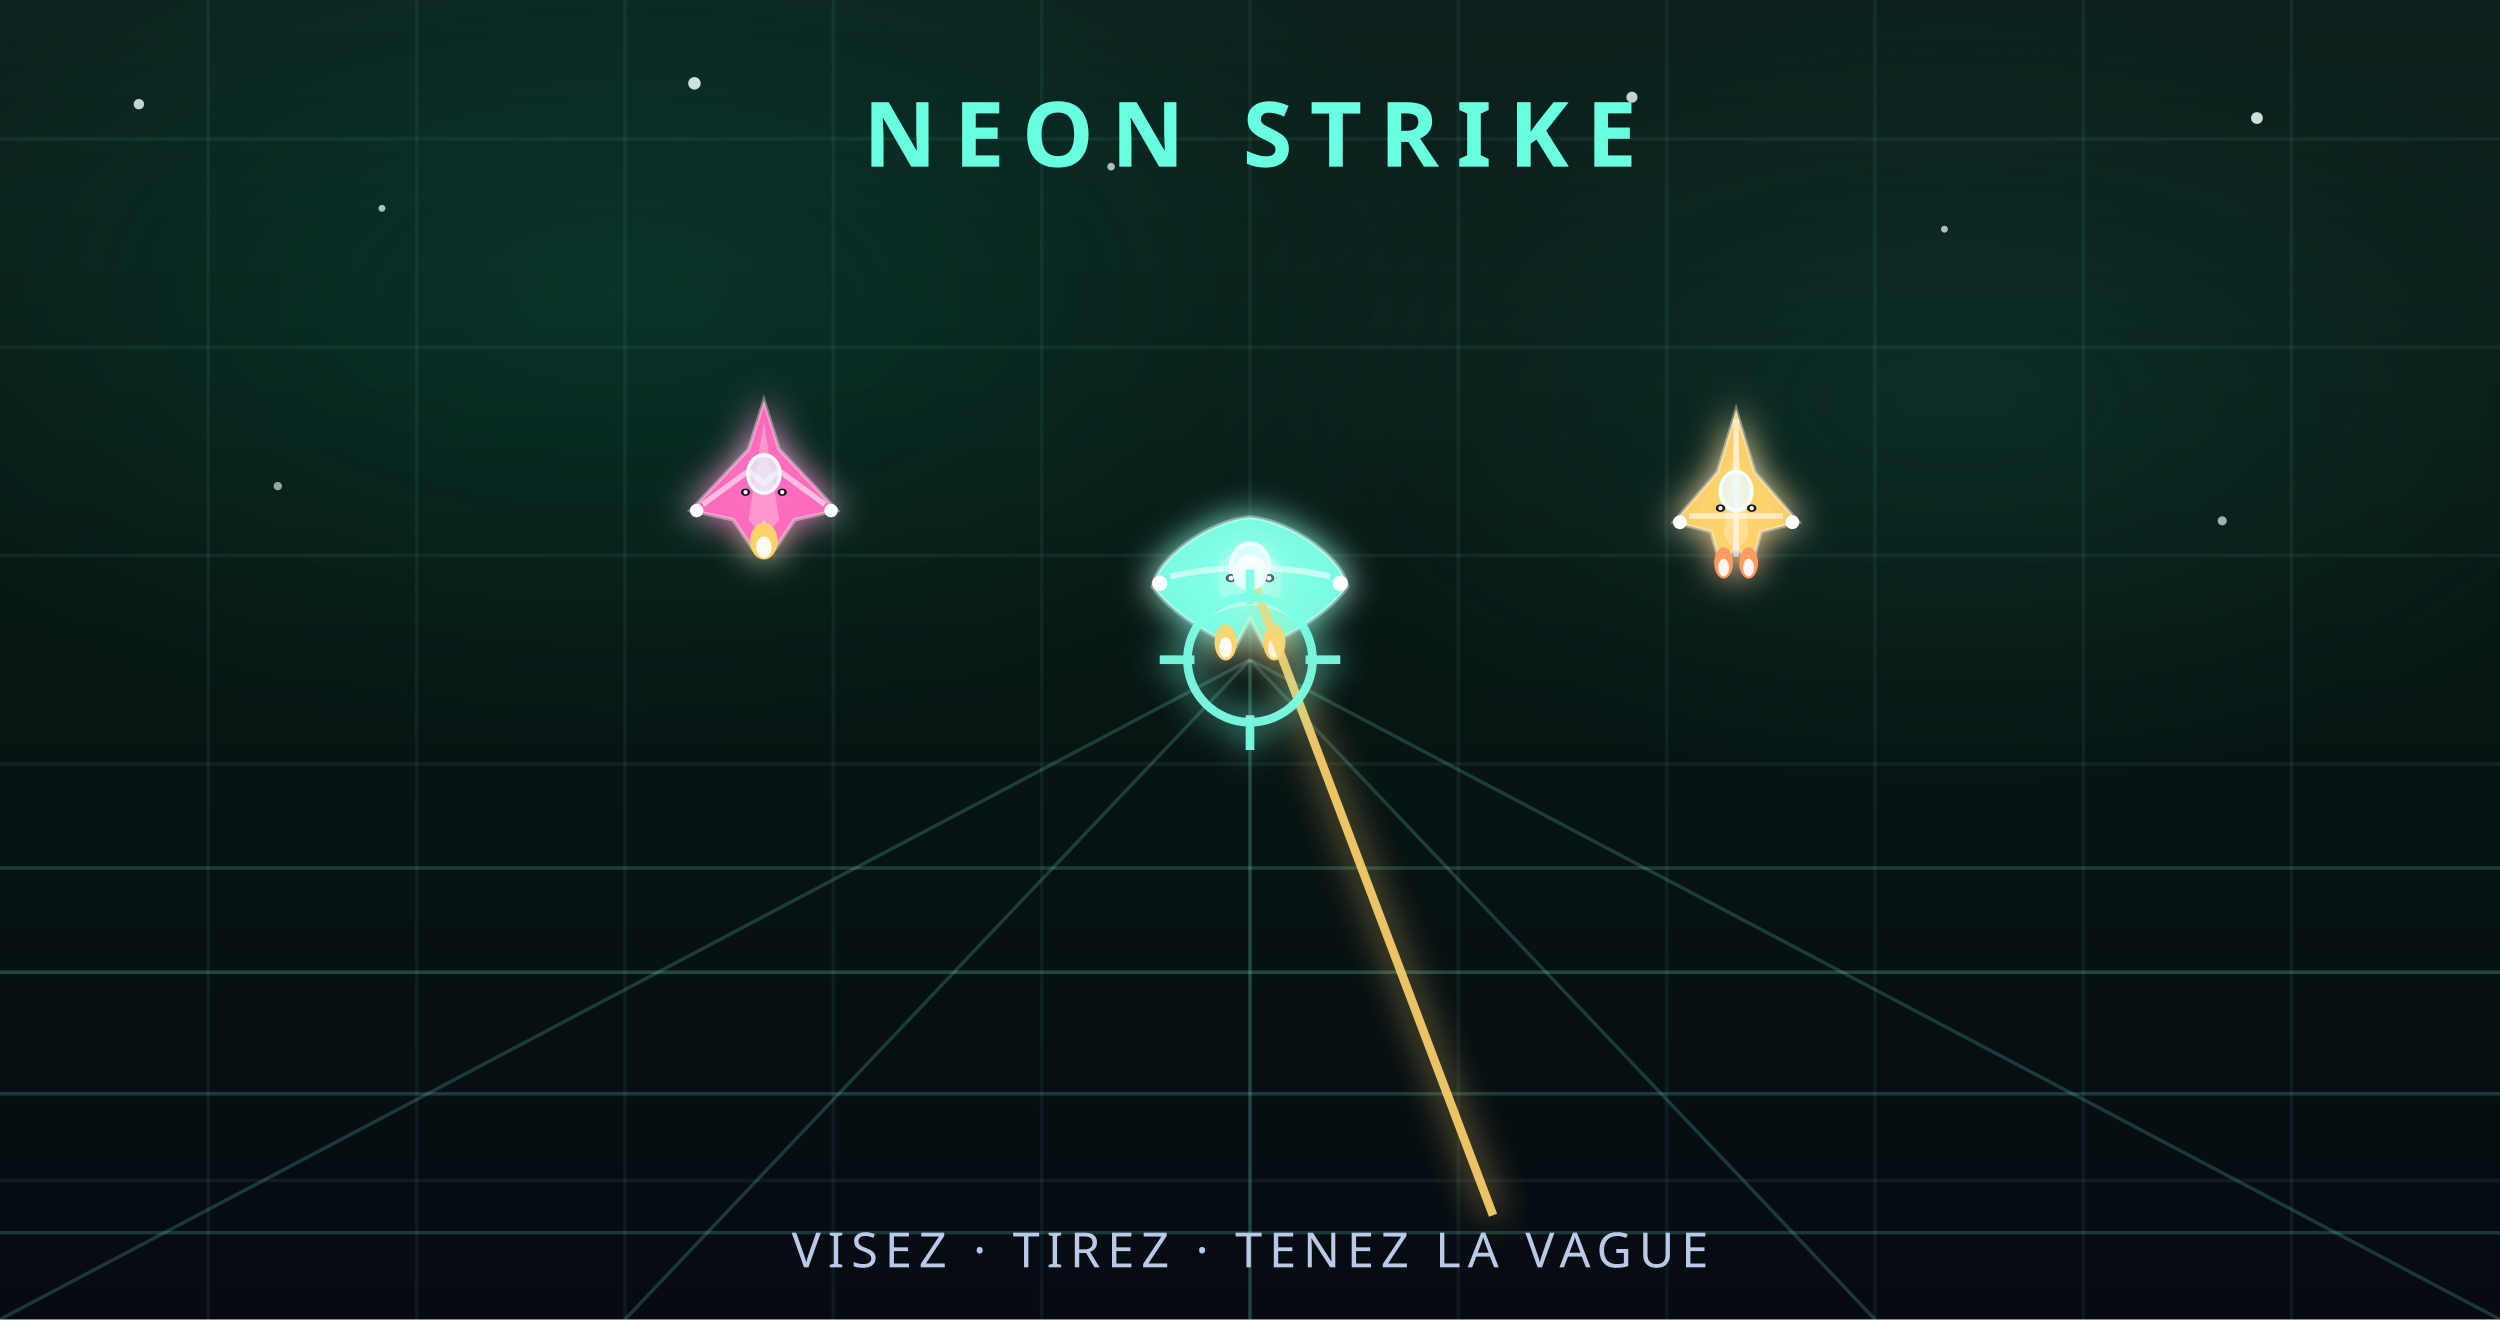
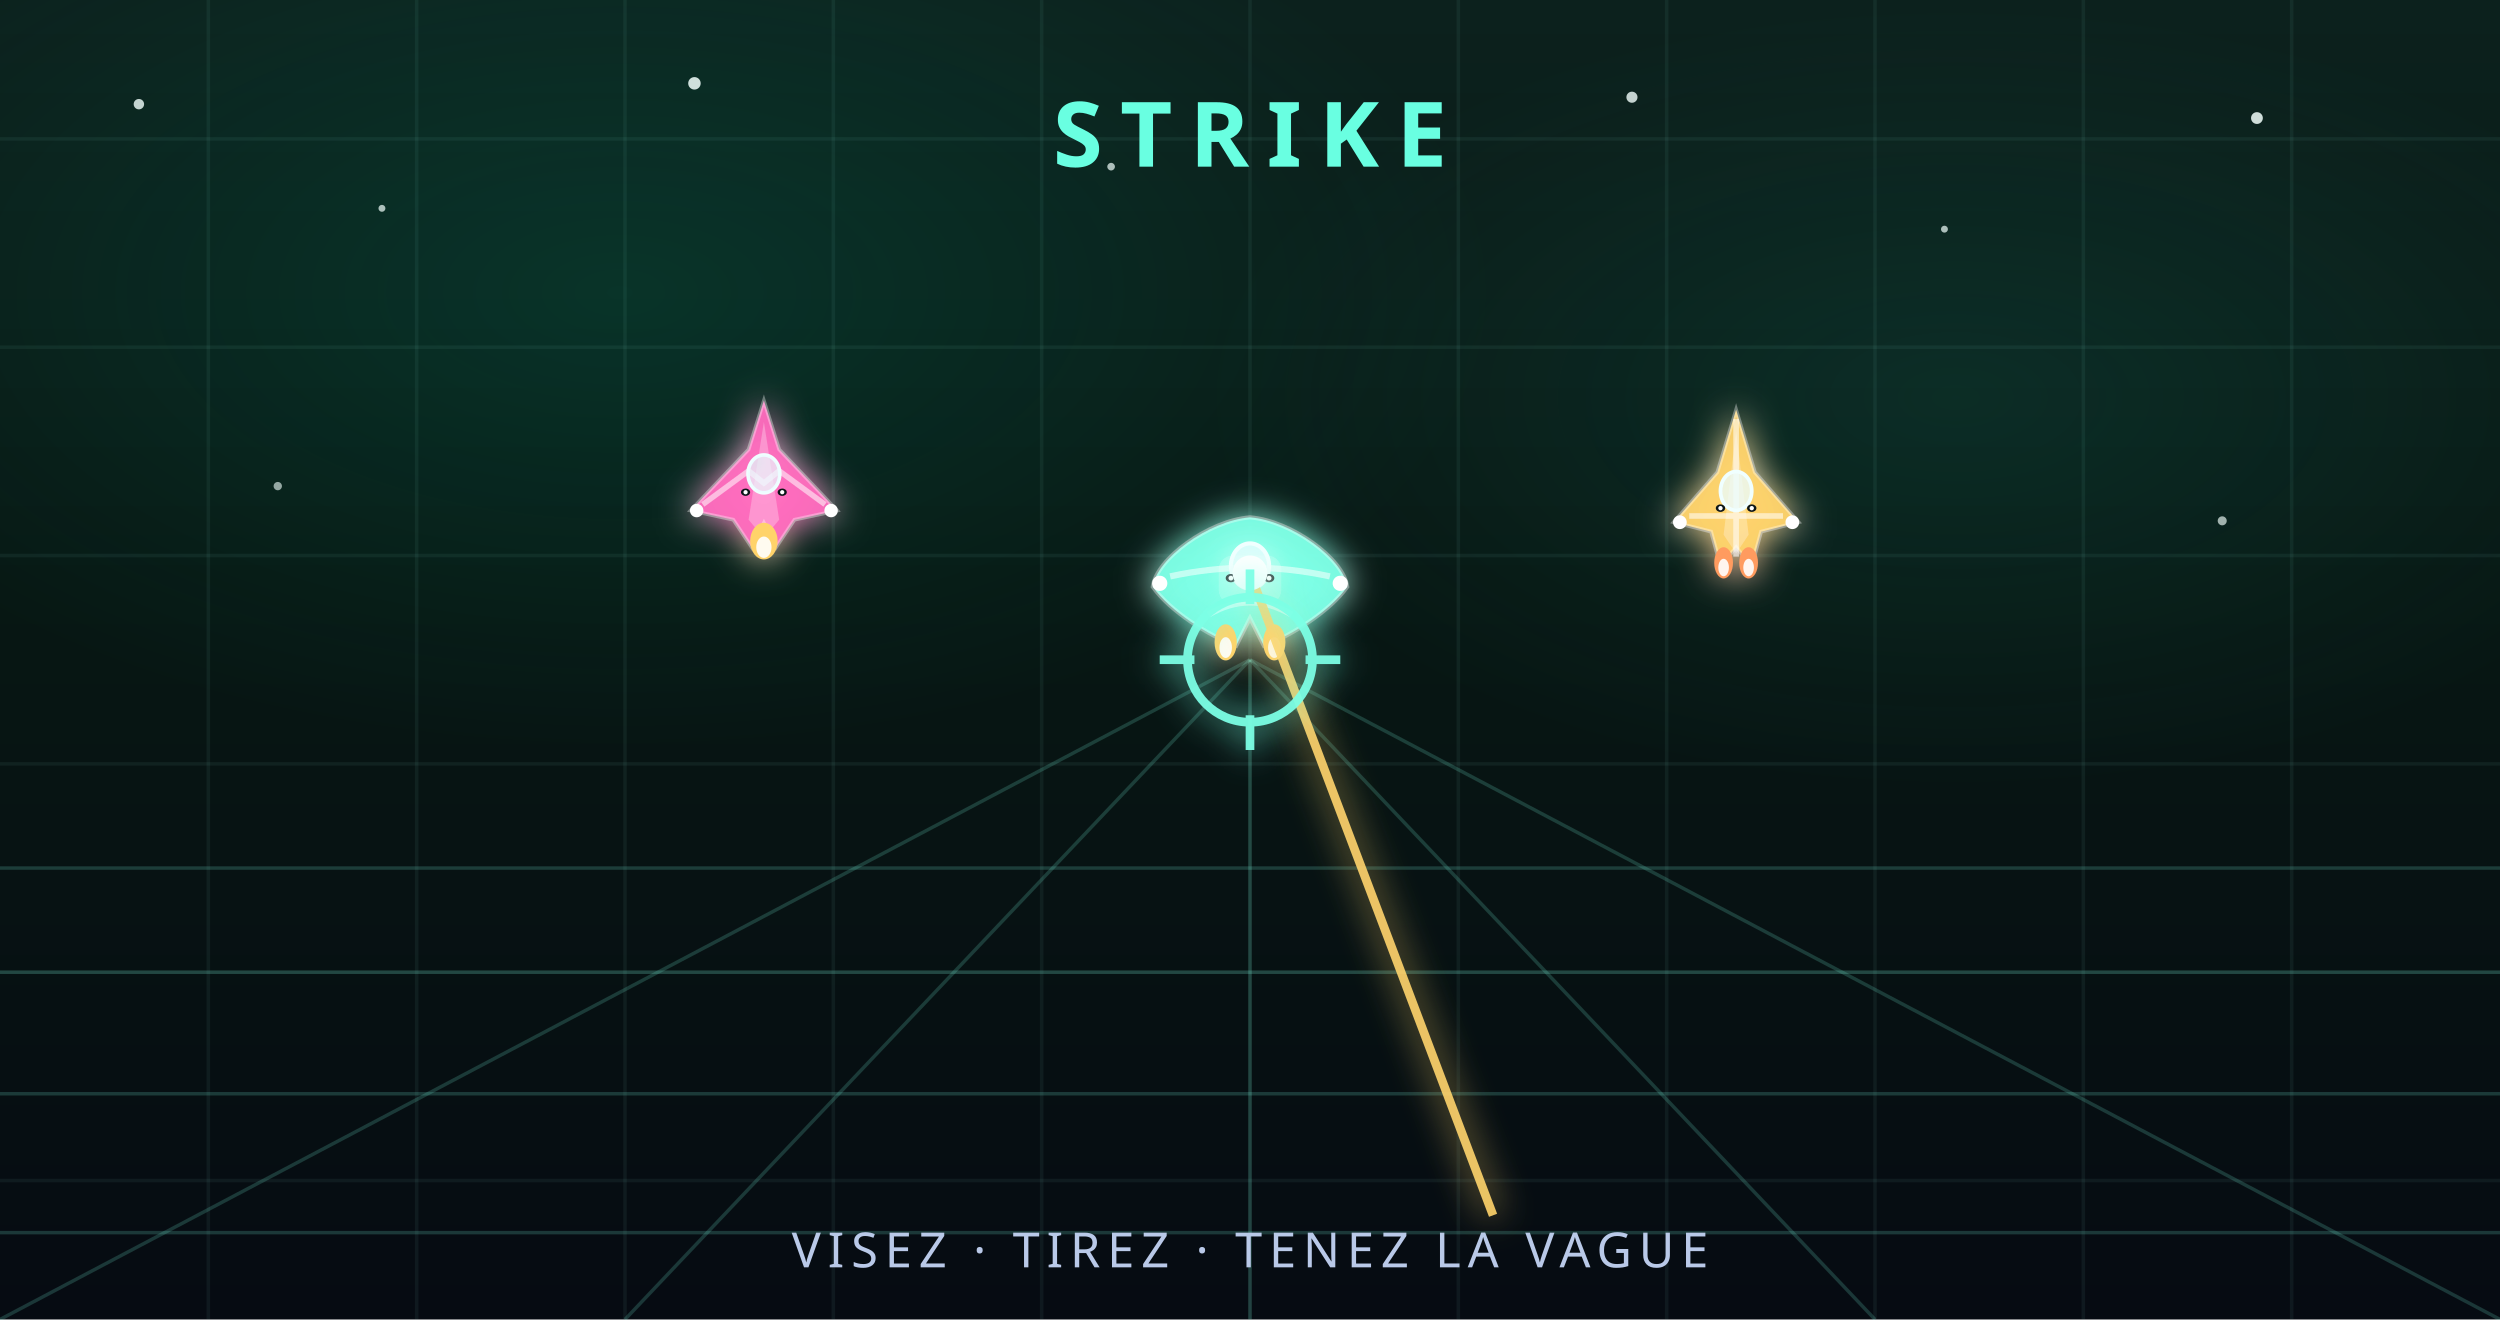
<svg xmlns="http://www.w3.org/2000/svg" viewBox="0 0 720 380" role="img" aria-labelledby="title desc">
  <defs>
    <linearGradient id="bg" x1="0" y1="0" x2="0" y2="1">
      <stop offset="0" stop-color="#0c211d" />
      <stop offset="0.45" stop-color="#071713" />
      <stop offset="1" stop-color="#060b12" />
    </linearGradient>
    <radialGradient id="neb1" cx="25%" cy="22%" r="35%">
      <stop offset="0" stop-color="#00e0a5" stop-opacity="0.12" />
      <stop offset="1" stop-color="#00e0a5" stop-opacity="0" />
    </radialGradient>
    <radialGradient id="neb2" cx="78%" cy="30%" r="30%">
      <stop offset="0" stop-color="#24b99b" stop-opacity="0.12" />
      <stop offset="1" stop-color="#24b99b" stop-opacity="0" />
    </radialGradient>
    <filter id="glow" x="-40%" y="-40%" width="180%" height="180%">
      <feGaussianBlur stdDeviation="5" result="b" />
      <feMerge>
        <feMergeNode in="b" />
        <feMergeNode in="SourceGraphic" />
      </feMerge>
    </filter>
  </defs>
  <rect width="720" height="380" fill="url(#bg)" />
  <rect width="720" height="380" fill="url(#neb1)" />
  <rect width="720" height="380" fill="url(#neb2)" />
  <g stroke="#9bfff0" stroke-opacity="0.06" stroke-width="1">
    <path d="M0 40H720M0 100H720M0 160H720M0 220H720M0 280H720M0 340H720" />
    <path d="M60 0V380M120 0V380M180 0V380M240 0V380M300 0V380M360 0V380M420 0V380M480 0V380M540 0V380M600 0V380M660 0V380" />
  </g>
  <g fill="#f2fffc">
    <circle cx="40" cy="30" r="1.5" opacity="0.8" />
    <circle cx="110" cy="60" r="1" opacity="0.7" />
    <circle cx="200" cy="24" r="1.8" opacity="0.85" />
    <circle cx="320" cy="48" r="1.1" opacity="0.7" />
    <circle cx="470" cy="28" r="1.6" opacity="0.8" />
    <circle cx="560" cy="66" r="1" opacity="0.7" />
    <circle cx="650" cy="34" r="1.7" opacity="0.85" />
    <circle cx="80" cy="140" r="1.2" opacity="0.6" />
    <circle cx="640" cy="150" r="1.3" opacity="0.65" />
  </g>
  <g stroke="#7bffe5" stroke-opacity="0.18" stroke-width="1">
    <line x1="0" y1="250" x2="720" y2="250" />
    <line x1="0" y1="280" x2="720" y2="280" />
    <line x1="0" y1="315" x2="720" y2="315" />
    <line x1="0" y1="355" x2="720" y2="355" />
    <line x1="360" y1="190" x2="0" y2="380" />
    <line x1="360" y1="190" x2="180" y2="380" />
    <line x1="360" y1="190" x2="360" y2="380" />
    <line x1="360" y1="190" x2="540" y2="380" />
    <line x1="360" y1="190" x2="720" y2="380" />
  </g>
-   <text x="360" y="48" text-anchor="middle" fill="#69ffe1" font-family="system-ui,'Space Grotesk',sans-serif" font-weight="800" font-size="26" letter-spacing="5">NEON STRIKE</text>
+   <text x="360" y="48" text-anchor="middle" fill="#69ffe1" font-family="system-ui,'Space Grotesk',sans-serif" font-weight="800" font-size="26" letter-spacing="5">STRIKE</text>
  <g filter="url(#glow)">
    <g transform="translate(220,140) scale(0.88)">
      <path d="M0 -28 L5 -12 L24 8 L10 11 L4 20 L0 12 L-4 20 L-10 11 L-24 8 L-5 -12 Z" fill="#ff6dbe" fill-opacity="0.95" stroke="rgba(255,255,255,0.35)" stroke-width="1.2" />
      <path d="M0 -21 L5 11 L0 17 L-5 11 Z" fill="#ffffff" fill-opacity="0.28" />
      <path d="M-20 6 L-5 -5 L0 -1 L5 -5 L20 6" stroke="rgba(255,255,255,0.55)" stroke-width="1.8" fill="none" />
      <ellipse cx="0" cy="-4" rx="5.2" ry="6.2" fill="url(#neb1)" stroke="#f0ffff" stroke-width="1.2" />
      <ellipse cx="0" cy="-4" rx="5.2" ry="6.2" fill="#eafcff" fill-opacity="0.7" />
      <circle cx="-22" cy="8" r="2.2" fill="#fff" />
      <circle cx="22" cy="8" r="2.2" fill="#fff" />
      <ellipse cx="-6" cy="2" rx="1.5" ry="1.2" fill="#081218" />
      <ellipse cx="6" cy="2" rx="1.5" ry="1.2" fill="#081218" />
      <circle cx="-6" cy="2" r="0.7" fill="#fff" />
      <circle cx="6" cy="2" r="0.7" fill="#fff" />
      <ellipse cx="0" cy="18" rx="4.5" ry="6" fill="#ffd36b" />
      <ellipse cx="0" cy="20" rx="2.5" ry="3.5" fill="#ffffff" fill-opacity="0.9" />
    </g>
    <g transform="translate(360,165)">
      <path d="M0 -16 C12 -15 27 -4 28 4 C23 11 12 18 4 21 L0 13 L-4 21 C-12 18 -23 11 -28 4 C-27 -4 -12 -15 0 -16 Z" fill="#7bffe5" fill-opacity="0.95" stroke="rgba(255,255,255,0.35)" stroke-width="1.2" />
      <rect x="-9" y="-5" width="18" height="14" rx="4" fill="#ffffff" fill-opacity="0.22" />
      <path d="M-23 1 Q0 -4 23 1 M-12 12 Q0 5 12 12" stroke="rgba(255,255,255,0.55)" stroke-width="1.8" fill="none" />
      <ellipse cx="0" cy="-2" rx="5.5" ry="6.5" fill="#eafcff" fill-opacity="0.78" stroke="#f0ffff" stroke-width="1.2" />
      <circle cx="-26" cy="3" r="2.2" fill="#fff" />
      <circle cx="26" cy="3" r="2.2" fill="#fff" />
      <ellipse cx="-5.5" cy="1.5" rx="1.5" ry="1.2" fill="#081218" />
      <ellipse cx="5.5" cy="1.5" rx="1.5" ry="1.2" fill="#081218" />
      <circle cx="-5.5" cy="1.5" r="0.7" fill="#fff" />
      <circle cx="5.5" cy="1.5" r="0.7" fill="#fff" />
      <ellipse cx="-7" cy="20" rx="3.2" ry="5.2" fill="#ffd36b" />
      <ellipse cx="7" cy="20" rx="3.2" ry="5.2" fill="#ffd36b" />
      <ellipse cx="-7" cy="21.5" rx="1.8" ry="3" fill="#ffffff" fill-opacity="0.9" />
      <ellipse cx="7" cy="21.5" rx="1.8" ry="3" fill="#ffffff" fill-opacity="0.9" />
    </g>
    <g transform="translate(500,145) scale(0.9)">
      <path d="M0 -30 L6 -10 L20 6 L8 9 L5 20 L0 14 L-5 20 L-8 9 L-20 6 L-6 -10 Z" fill="#ffd36b" fill-opacity="0.95" stroke="rgba(255,255,255,0.35)" stroke-width="1.2" />
      <path d="M0 -23 L4 10 L0 16 L-4 10 Z" fill="#ffffff" fill-opacity="0.28" />
      <path d="M0 -27 V17 M-15 4 H15" stroke="rgba(255,255,255,0.55)" stroke-width="1.8" />
      <ellipse cx="0" cy="-4" rx="5" ry="6.2" fill="#eafcff" fill-opacity="0.78" stroke="#f0ffff" stroke-width="1.2" />
      <circle cx="-18" cy="6" r="2.2" fill="#fff" />
      <circle cx="18" cy="6" r="2.2" fill="#fff" />
      <ellipse cx="-5" cy="1.5" rx="1.5" ry="1.2" fill="#081218" />
      <ellipse cx="5" cy="1.5" rx="1.5" ry="1.2" fill="#081218" />
      <circle cx="-5" cy="1.5" r="0.7" fill="#fff" />
      <circle cx="5" cy="1.5" r="0.7" fill="#fff" />
      <ellipse cx="-4" cy="19" rx="3" ry="5" fill="#ff9b5f" />
      <ellipse cx="4" cy="19" rx="3" ry="5" fill="#ff9b5f" />
      <ellipse cx="-4" cy="20.5" rx="1.7" ry="2.8" fill="#ffffff" fill-opacity="0.9" />
      <ellipse cx="4" cy="20.5" rx="1.7" ry="2.8" fill="#ffffff" fill-opacity="0.9" />
    </g>
  </g>
  <g filter="url(#glow)">
    <line x1="430" y1="350" x2="360" y2="165" stroke="#ffd36b" stroke-width="2.5" opacity="0.9" />
    <circle cx="360" cy="165" r="5" fill="#fff" />
  </g>
  <g stroke="#7bffe5" stroke-width="2.5" filter="url(#glow)" opacity="0.95">
    <circle cx="360" cy="190" r="18" fill="none" />
    <line x1="334" y1="190" x2="344" y2="190" />
    <line x1="376" y1="190" x2="386" y2="190" />
    <line x1="360" y1="164" x2="360" y2="174" />
    <line x1="360" y1="206" x2="360" y2="216" />
  </g>
  <text x="360" y="365" text-anchor="middle" fill="#b9c9e8" font-family="system-ui,'Space Grotesk',sans-serif" font-size="14" letter-spacing="2">VISEZ · TIREZ · TENEZ LA VAGUE</text>
</svg>
